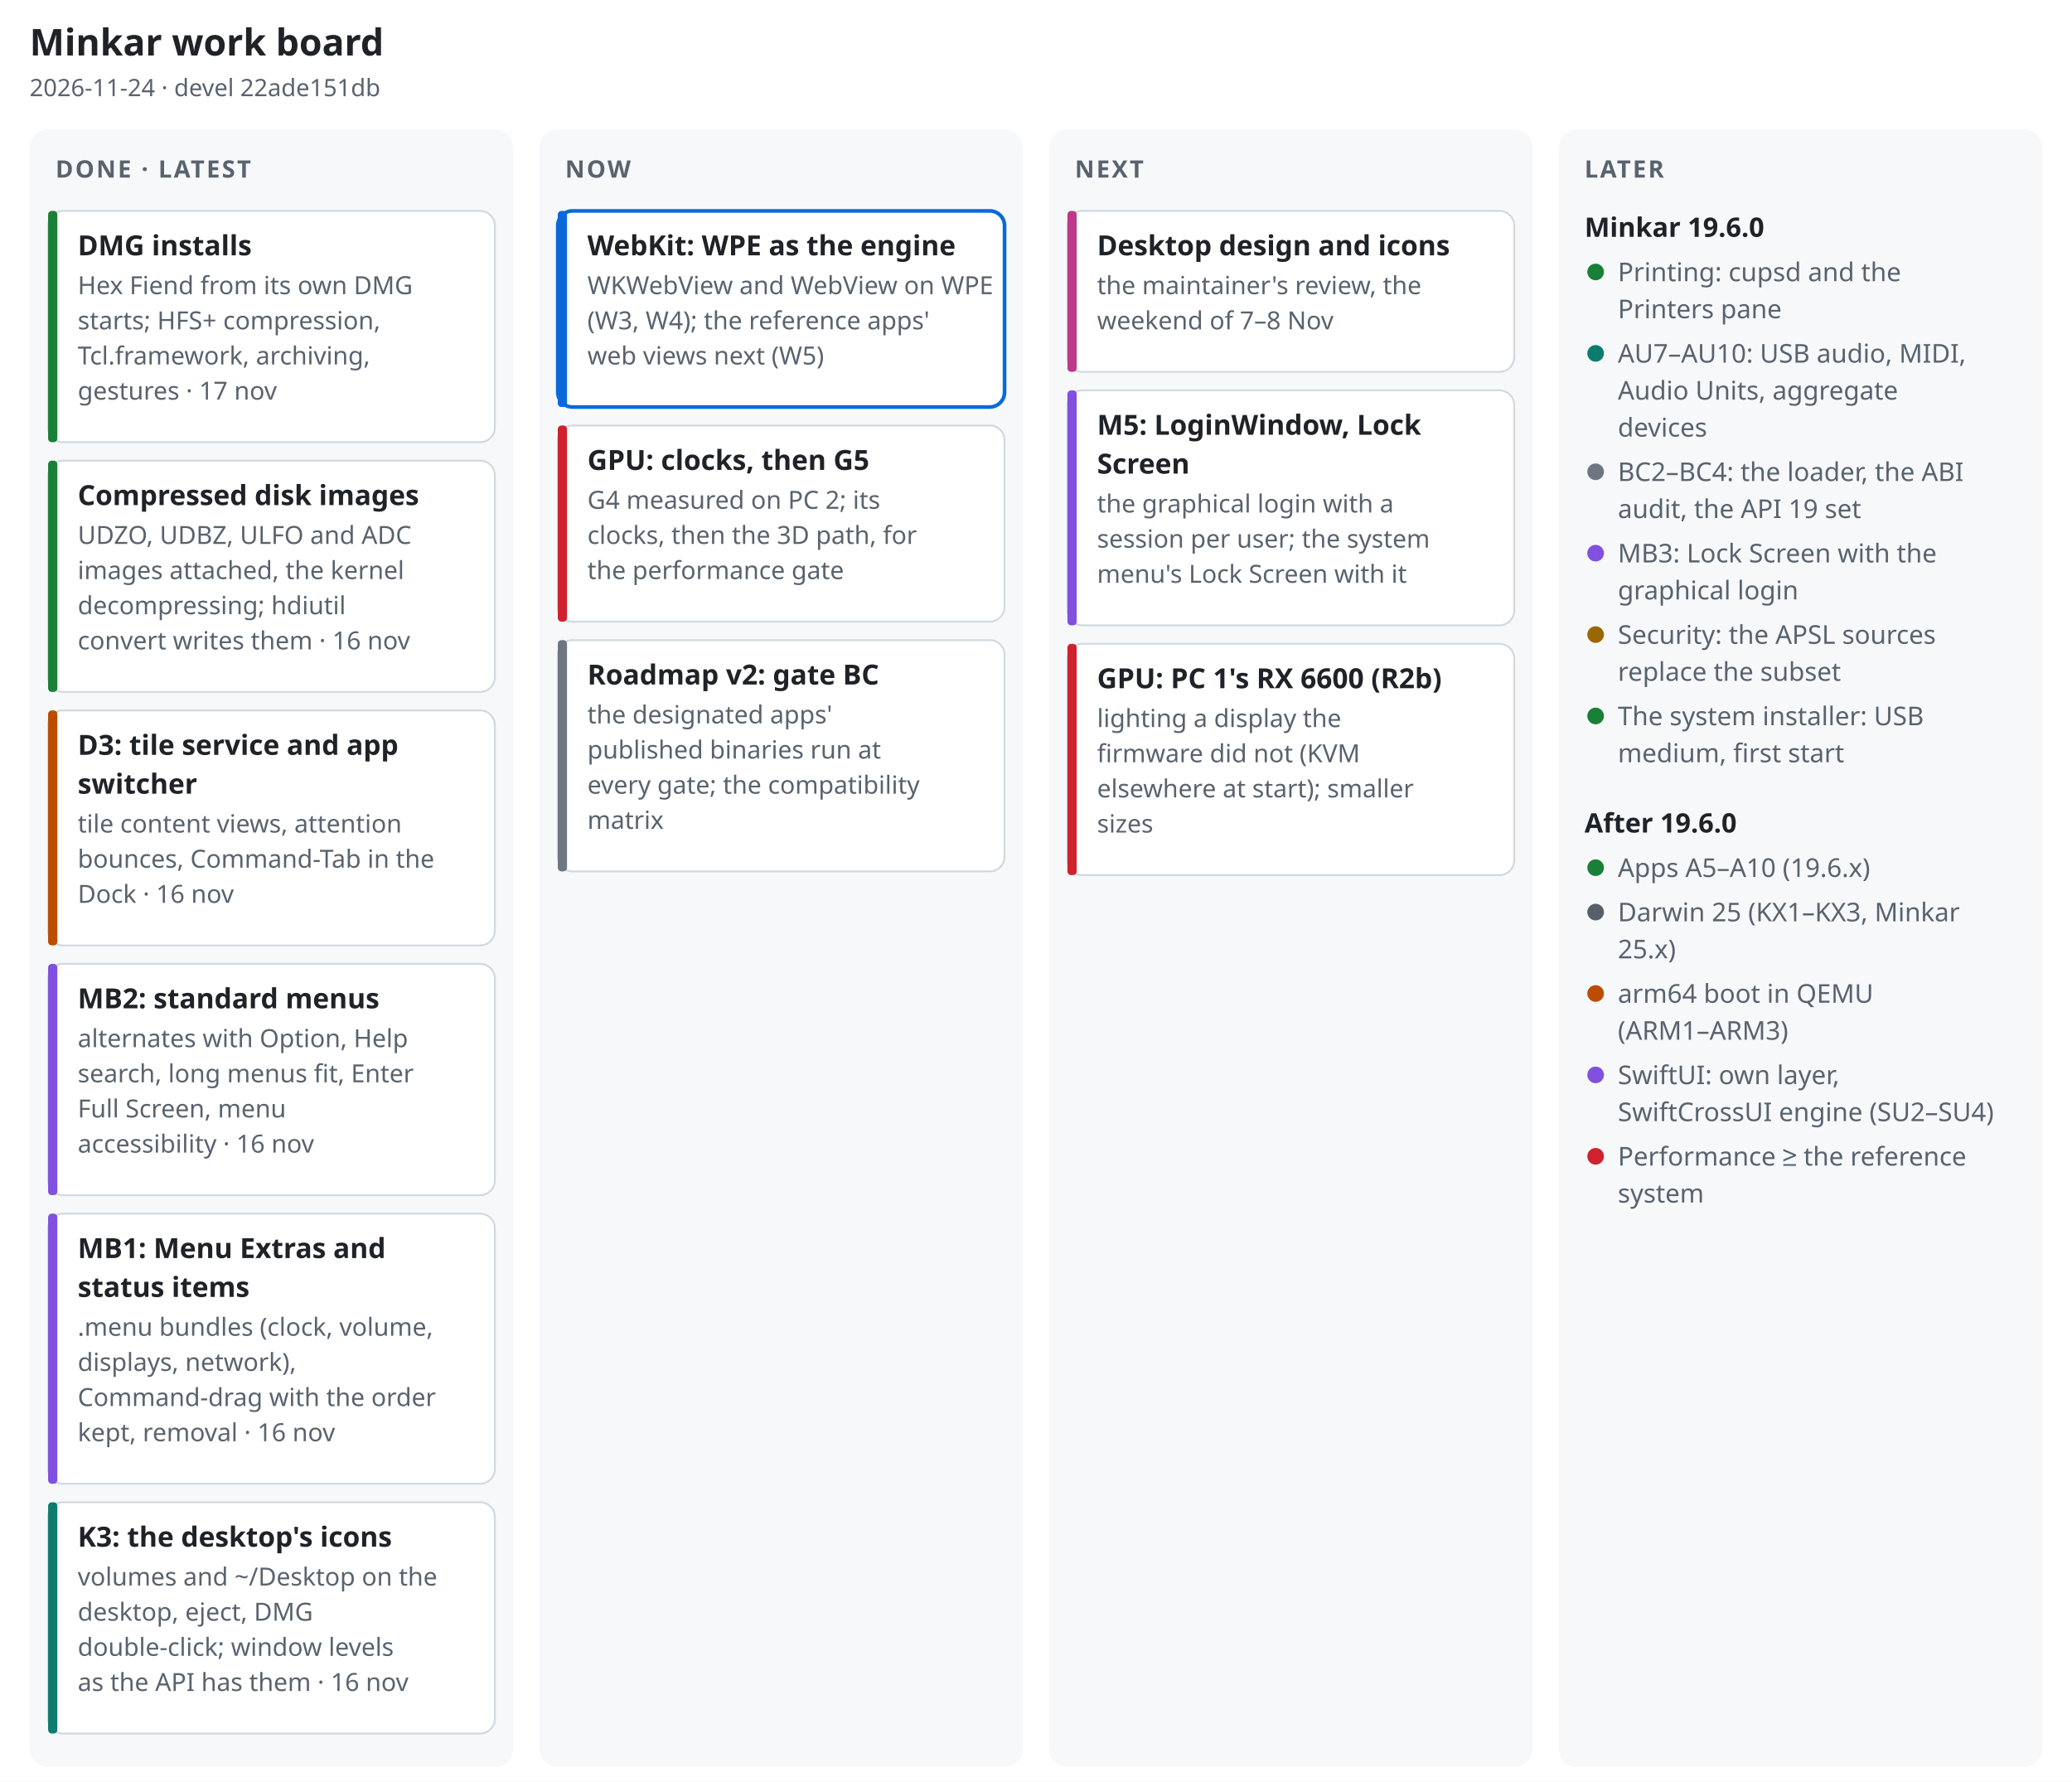
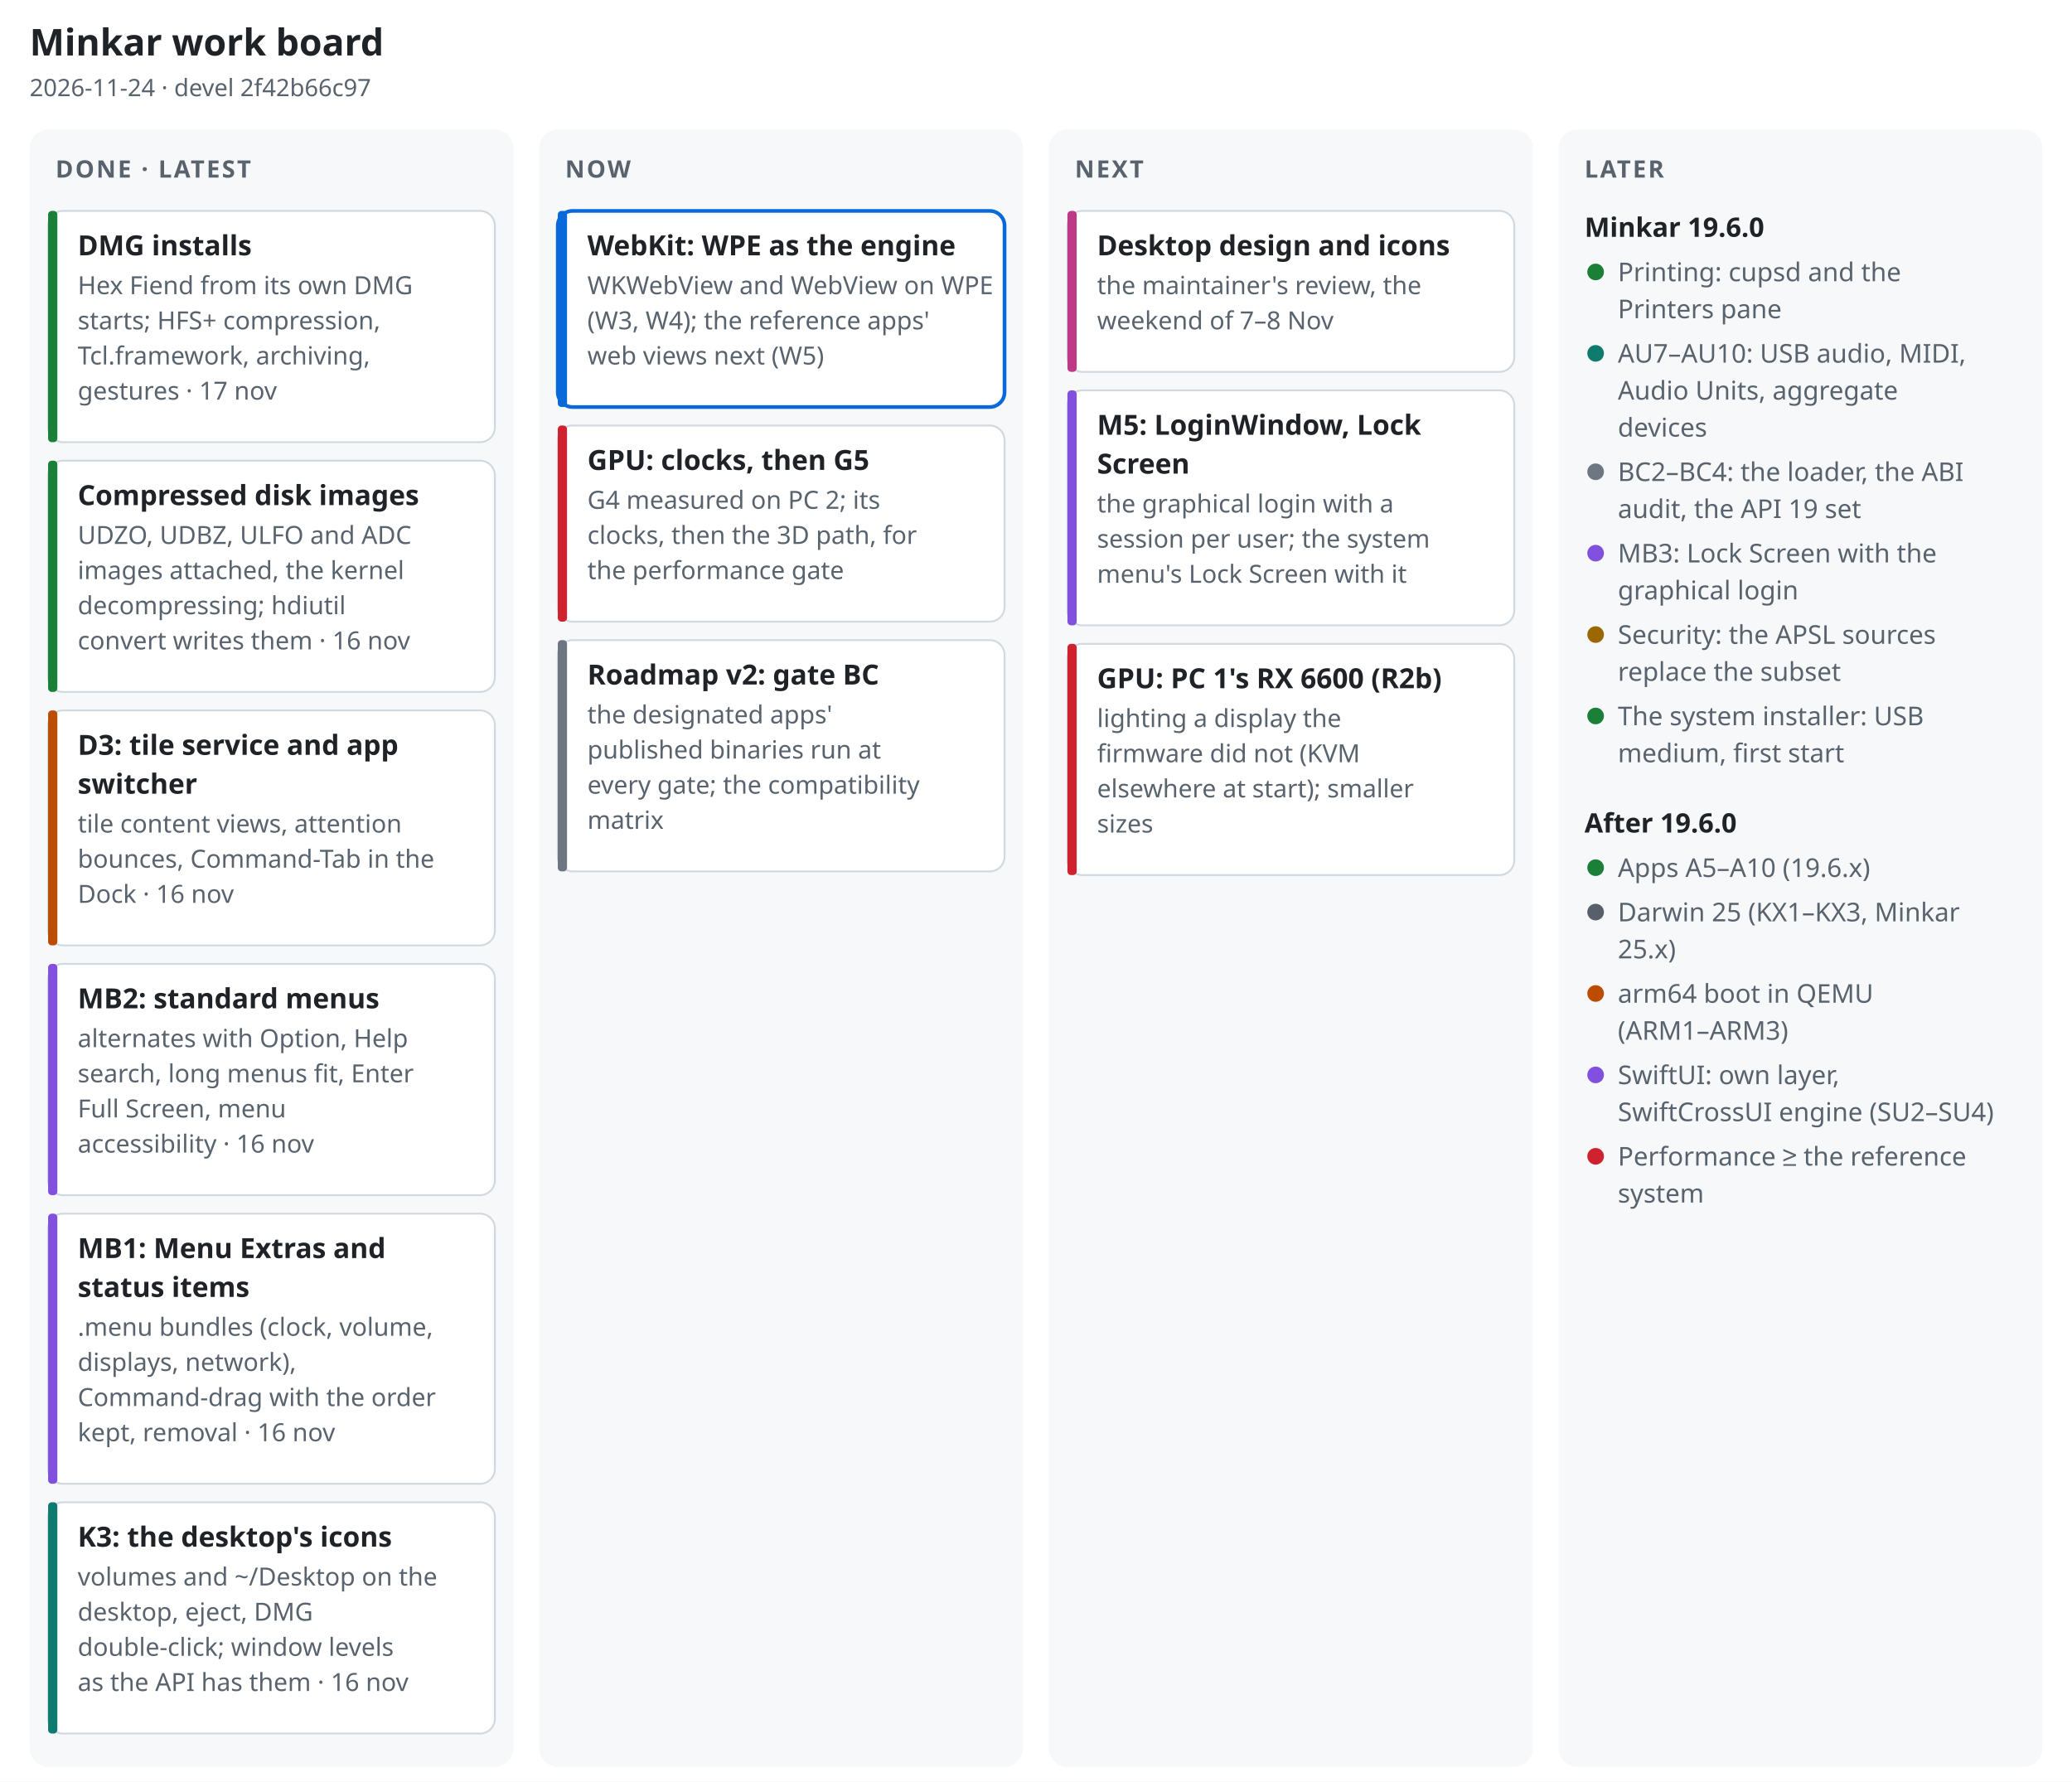
<svg xmlns="http://www.w3.org/2000/svg" width="1120" height="963" viewBox="0 0 1120 963" font-family="-apple-system, BlinkMacSystemFont, 'Segoe UI', 'Noto Sans', Helvetica, Arial, sans-serif" role="img" aria-label="Minkar work board, 2026-11-24">
  <rect width="1120" height="963" fill="#ffffff" />
  <text x="16" y="30" font-size="20" font-weight="700" fill="#1f2328" text-anchor="start">Minkar work board</text>
-   <text x="16" y="52" font-size="13" font-weight="400" fill="#59636e" text-anchor="start">2026-11-24 · devel 22ade151db</text>
+   <text x="16" y="52" font-size="13" font-weight="400" fill="#59636e" text-anchor="start">2026-11-24 · devel 2f42b66c97</text>
  <rect x="16" y="70" width="261.5" height="885" rx="10" fill="#f6f8fa" />
  <text x="30" y="96" font-size="13" font-weight="700" fill="#59636e" text-anchor="start" letter-spacing=".08em">DONE · LATEST</text>
  <rect x="26" y="114" width="241.5" height="125" rx="8" fill="#ffffff" stroke="#d1d9e0" stroke-width="1" />
  <rect x="26" y="114" width="5" height="125" rx="2" fill="#1a7f37" />
  <text x="42" y="138" font-size="15" font-weight="650" fill="#1f2328" text-anchor="start">DMG installs</text>
  <text x="42" y="159" font-size="13.5" font-weight="400" fill="#59636e" text-anchor="start">Hex Fiend from its own DMG</text>
  <text x="42" y="178" font-size="13.5" font-weight="400" fill="#59636e" text-anchor="start">starts; HFS+ compression,</text>
  <text x="42" y="197" font-size="13.5" font-weight="400" fill="#59636e" text-anchor="start">Tcl.framework, archiving,</text>
  <text x="42" y="216" font-size="13.5" font-weight="400" fill="#59636e" text-anchor="start">gestures · 17 nov</text>
  <rect x="26" y="249" width="241.5" height="125" rx="8" fill="#ffffff" stroke="#d1d9e0" stroke-width="1" />
  <rect x="26" y="249" width="5" height="125" rx="2" fill="#1a7f37" />
  <text x="42" y="273" font-size="15" font-weight="650" fill="#1f2328" text-anchor="start">Compressed disk images</text>
  <text x="42" y="294" font-size="13.5" font-weight="400" fill="#59636e" text-anchor="start">UDZO, UDBZ, ULFO and ADC</text>
  <text x="42" y="313" font-size="13.5" font-weight="400" fill="#59636e" text-anchor="start">images attached, the kernel</text>
  <text x="42" y="332" font-size="13.5" font-weight="400" fill="#59636e" text-anchor="start">decompressing; hdiutil</text>
  <text x="42" y="351" font-size="13.5" font-weight="400" fill="#59636e" text-anchor="start">convert writes them · 16 nov</text>
  <rect x="26" y="384" width="241.5" height="127" rx="8" fill="#ffffff" stroke="#d1d9e0" stroke-width="1" />
  <rect x="26" y="384" width="5" height="127" rx="2" fill="#bc4c00" />
  <text x="42" y="408" font-size="15" font-weight="650" fill="#1f2328" text-anchor="start">D3: tile service and app</text>
  <text x="42" y="429" font-size="15" font-weight="650" fill="#1f2328" text-anchor="start">switcher</text>
  <text x="42" y="450" font-size="13.5" font-weight="400" fill="#59636e" text-anchor="start">tile content views, attention</text>
  <text x="42" y="469" font-size="13.5" font-weight="400" fill="#59636e" text-anchor="start">bounces, Command-Tab in the</text>
  <text x="42" y="488" font-size="13.5" font-weight="400" fill="#59636e" text-anchor="start">Dock · 16 nov</text>
  <rect x="26" y="521" width="241.5" height="125" rx="8" fill="#ffffff" stroke="#d1d9e0" stroke-width="1" />
  <rect x="26" y="521" width="5" height="125" rx="2" fill="#8250df" />
  <text x="42" y="545" font-size="15" font-weight="650" fill="#1f2328" text-anchor="start">MB2: standard menus</text>
  <text x="42" y="566" font-size="13.5" font-weight="400" fill="#59636e" text-anchor="start">alternates with Option, Help</text>
  <text x="42" y="585" font-size="13.5" font-weight="400" fill="#59636e" text-anchor="start">search, long menus fit, Enter</text>
  <text x="42" y="604" font-size="13.5" font-weight="400" fill="#59636e" text-anchor="start">Full Screen, menu</text>
  <text x="42" y="623" font-size="13.5" font-weight="400" fill="#59636e" text-anchor="start">accessibility · 16 nov</text>
  <rect x="26" y="656" width="241.5" height="146" rx="8" fill="#ffffff" stroke="#d1d9e0" stroke-width="1" />
  <rect x="26" y="656" width="5" height="146" rx="2" fill="#8250df" />
  <text x="42" y="680" font-size="15" font-weight="650" fill="#1f2328" text-anchor="start">MB1: Menu Extras and</text>
  <text x="42" y="701" font-size="15" font-weight="650" fill="#1f2328" text-anchor="start">status items</text>
  <text x="42" y="722" font-size="13.5" font-weight="400" fill="#59636e" text-anchor="start">.menu bundles (clock, volume,</text>
  <text x="42" y="741" font-size="13.5" font-weight="400" fill="#59636e" text-anchor="start">displays, network),</text>
  <text x="42" y="760" font-size="13.5" font-weight="400" fill="#59636e" text-anchor="start">Command-drag with the order</text>
  <text x="42" y="779" font-size="13.5" font-weight="400" fill="#59636e" text-anchor="start">kept, removal · 16 nov</text>
  <rect x="26" y="812" width="241.5" height="125" rx="8" fill="#ffffff" stroke="#d1d9e0" stroke-width="1" />
  <rect x="26" y="812" width="5" height="125" rx="2" fill="#0f7b6f" />
  <text x="42" y="836" font-size="15" font-weight="650" fill="#1f2328" text-anchor="start">K3: the desktop's icons</text>
  <text x="42" y="857" font-size="13.5" font-weight="400" fill="#59636e" text-anchor="start">volumes and ~/Desktop on the</text>
  <text x="42" y="876" font-size="13.5" font-weight="400" fill="#59636e" text-anchor="start">desktop, eject, DMG</text>
  <text x="42" y="895" font-size="13.5" font-weight="400" fill="#59636e" text-anchor="start">double-click; window levels</text>
  <text x="42" y="914" font-size="13.5" font-weight="400" fill="#59636e" text-anchor="start">as the API has them · 16 nov</text>
  <rect x="291.5" y="70" width="261.5" height="885" rx="10" fill="#f6f8fa" />
  <text x="305.5" y="96" font-size="13" font-weight="700" fill="#59636e" text-anchor="start" letter-spacing=".08em">NOW</text>
  <rect x="301.5" y="114" width="241.5" height="106" rx="8" fill="#ffffff" stroke="#0969da" stroke-width="2" />
  <rect x="301.5" y="114" width="5" height="106" rx="2" fill="#0969da" />
  <text x="317.5" y="138" font-size="15" font-weight="650" fill="#1f2328" text-anchor="start">WebKit: WPE as the engine</text>
  <text x="317.5" y="159" font-size="13.5" font-weight="400" fill="#59636e" text-anchor="start">WKWebView and WebView on WPE</text>
  <text x="317.5" y="178" font-size="13.5" font-weight="400" fill="#59636e" text-anchor="start">(W3, W4); the reference apps'</text>
  <text x="317.5" y="197" font-size="13.5" font-weight="400" fill="#59636e" text-anchor="start">web views next (W5)</text>
  <rect x="301.5" y="230" width="241.5" height="106" rx="8" fill="#ffffff" stroke="#d1d9e0" stroke-width="1" />
  <rect x="301.5" y="230" width="5" height="106" rx="2" fill="#cf222e" />
  <text x="317.5" y="254" font-size="15" font-weight="650" fill="#1f2328" text-anchor="start">GPU: clocks, then G5</text>
  <text x="317.5" y="275" font-size="13.5" font-weight="400" fill="#59636e" text-anchor="start">G4 measured on PC 2; its</text>
  <text x="317.5" y="294" font-size="13.5" font-weight="400" fill="#59636e" text-anchor="start">clocks, then the 3D path, for</text>
  <text x="317.5" y="313" font-size="13.5" font-weight="400" fill="#59636e" text-anchor="start">the performance gate</text>
  <rect x="301.5" y="346" width="241.5" height="125" rx="8" fill="#ffffff" stroke="#d1d9e0" stroke-width="1" />
  <rect x="301.5" y="346" width="5" height="125" rx="2" fill="#6e7781" />
  <text x="317.5" y="370" font-size="15" font-weight="650" fill="#1f2328" text-anchor="start">Roadmap v2: gate BC</text>
  <text x="317.5" y="391" font-size="13.5" font-weight="400" fill="#59636e" text-anchor="start">the designated apps'</text>
  <text x="317.5" y="410" font-size="13.5" font-weight="400" fill="#59636e" text-anchor="start">published binaries run at</text>
  <text x="317.5" y="429" font-size="13.5" font-weight="400" fill="#59636e" text-anchor="start">every gate; the compatibility</text>
  <text x="317.5" y="448" font-size="13.5" font-weight="400" fill="#59636e" text-anchor="start">matrix</text>
  <rect x="567" y="70" width="261.5" height="885" rx="10" fill="#f6f8fa" />
  <text x="581" y="96" font-size="13" font-weight="700" fill="#59636e" text-anchor="start" letter-spacing=".08em">NEXT</text>
  <rect x="577" y="114" width="241.5" height="87" rx="8" fill="#ffffff" stroke="#d1d9e0" stroke-width="1" />
  <rect x="577" y="114" width="5" height="87" rx="2" fill="#bf3989" />
  <text x="593" y="138" font-size="15" font-weight="650" fill="#1f2328" text-anchor="start">Desktop design and icons</text>
  <text x="593" y="159" font-size="13.5" font-weight="400" fill="#59636e" text-anchor="start">the maintainer's review, the</text>
  <text x="593" y="178" font-size="13.5" font-weight="400" fill="#59636e" text-anchor="start">weekend of 7–8 Nov</text>
  <rect x="577" y="211" width="241.5" height="127" rx="8" fill="#ffffff" stroke="#d1d9e0" stroke-width="1" />
  <rect x="577" y="211" width="5" height="127" rx="2" fill="#8250df" />
  <text x="593" y="235" font-size="15" font-weight="650" fill="#1f2328" text-anchor="start">M5: LoginWindow, Lock</text>
  <text x="593" y="256" font-size="15" font-weight="650" fill="#1f2328" text-anchor="start">Screen</text>
  <text x="593" y="277" font-size="13.5" font-weight="400" fill="#59636e" text-anchor="start">the graphical login with a</text>
  <text x="593" y="296" font-size="13.5" font-weight="400" fill="#59636e" text-anchor="start">session per user; the system</text>
  <text x="593" y="315" font-size="13.5" font-weight="400" fill="#59636e" text-anchor="start">menu's Lock Screen with it</text>
  <rect x="577" y="348" width="241.5" height="125" rx="8" fill="#ffffff" stroke="#d1d9e0" stroke-width="1" />
  <rect x="577" y="348" width="5" height="125" rx="2" fill="#cf222e" />
  <text x="593" y="372" font-size="15" font-weight="650" fill="#1f2328" text-anchor="start">GPU: PC 1's RX 6600 (R2b)</text>
  <text x="593" y="393" font-size="13.5" font-weight="400" fill="#59636e" text-anchor="start">lighting a display the</text>
  <text x="593" y="412" font-size="13.5" font-weight="400" fill="#59636e" text-anchor="start">firmware did not (KVM</text>
  <text x="593" y="431" font-size="13.5" font-weight="400" fill="#59636e" text-anchor="start">elsewhere at start); smaller</text>
  <text x="593" y="450" font-size="13.5" font-weight="400" fill="#59636e" text-anchor="start">sizes</text>
  <rect x="842.5" y="70" width="261.5" height="885" rx="10" fill="#f6f8fa" />
  <text x="856.5" y="96" font-size="13" font-weight="700" fill="#59636e" text-anchor="start" letter-spacing=".08em">LATER</text>
  <text x="856.5" y="128" font-size="14.5" font-weight="700" fill="#1f2328" text-anchor="start">Minkar 19.6.0</text>
  <circle cx="862.5" cy="147" r="4.5" fill="#1a7f37" />
  <text x="874.5" y="152" font-size="14" font-weight="400" fill="#59636e" text-anchor="start">Printing: cupsd and the</text>
  <text x="874.5" y="172" font-size="14" font-weight="400" fill="#59636e" text-anchor="start">Printers pane</text>
  <circle cx="862.5" cy="191" r="4.5" fill="#0f7b6f" />
  <text x="874.5" y="196" font-size="14" font-weight="400" fill="#59636e" text-anchor="start">AU7–AU10: USB audio, MIDI,</text>
  <text x="874.5" y="216" font-size="14" font-weight="400" fill="#59636e" text-anchor="start">Audio Units, aggregate</text>
  <text x="874.5" y="236" font-size="14" font-weight="400" fill="#59636e" text-anchor="start">devices</text>
  <circle cx="862.5" cy="255" r="4.5" fill="#6e7781" />
  <text x="874.5" y="260" font-size="14" font-weight="400" fill="#59636e" text-anchor="start">BC2–BC4: the loader, the ABI</text>
  <text x="874.5" y="280" font-size="14" font-weight="400" fill="#59636e" text-anchor="start">audit, the API 19 set</text>
  <circle cx="862.5" cy="299" r="4.5" fill="#8250df" />
  <text x="874.5" y="304" font-size="14" font-weight="400" fill="#59636e" text-anchor="start">MB3: Lock Screen with the</text>
  <text x="874.5" y="324" font-size="14" font-weight="400" fill="#59636e" text-anchor="start">graphical login</text>
  <circle cx="862.5" cy="343" r="4.5" fill="#9a6700" />
  <text x="874.5" y="348" font-size="14" font-weight="400" fill="#59636e" text-anchor="start">Security: the APSL sources</text>
  <text x="874.5" y="368" font-size="14" font-weight="400" fill="#59636e" text-anchor="start">replace the subset</text>
  <circle cx="862.5" cy="387" r="4.5" fill="#1a7f37" />
  <text x="874.5" y="392" font-size="14" font-weight="400" fill="#59636e" text-anchor="start">The system installer: USB</text>
  <text x="874.5" y="412" font-size="14" font-weight="400" fill="#59636e" text-anchor="start">medium, first start</text>
  <text x="856.5" y="450" font-size="14.5" font-weight="700" fill="#1f2328" text-anchor="start">After 19.6.0</text>
  <circle cx="862.5" cy="469" r="4.5" fill="#1a7f37" />
  <text x="874.5" y="474" font-size="14" font-weight="400" fill="#59636e" text-anchor="start">Apps A5–A10 (19.6.x)</text>
  <circle cx="862.5" cy="493" r="4.5" fill="#57606a" />
  <text x="874.5" y="498" font-size="14" font-weight="400" fill="#59636e" text-anchor="start">Darwin 25 (KX1–KX3, Minkar</text>
  <text x="874.5" y="518" font-size="14" font-weight="400" fill="#59636e" text-anchor="start">25.x)</text>
  <circle cx="862.5" cy="537" r="4.5" fill="#bc4c00" />
  <text x="874.5" y="542" font-size="14" font-weight="400" fill="#59636e" text-anchor="start">arm64 boot in QEMU</text>
  <text x="874.5" y="562" font-size="14" font-weight="400" fill="#59636e" text-anchor="start">(ARM1–ARM3)</text>
  <circle cx="862.5" cy="581" r="4.5" fill="#8250df" />
  <text x="874.5" y="586" font-size="14" font-weight="400" fill="#59636e" text-anchor="start">SwiftUI: own layer,</text>
  <text x="874.5" y="606" font-size="14" font-weight="400" fill="#59636e" text-anchor="start">SwiftCrossUI engine (SU2–SU4)</text>
  <circle cx="862.5" cy="625" r="4.5" fill="#cf222e" />
  <text x="874.5" y="630" font-size="14" font-weight="400" fill="#59636e" text-anchor="start">Performance ≥ the reference</text>
  <text x="874.5" y="650" font-size="14" font-weight="400" fill="#59636e" text-anchor="start">system</text>
</svg>
